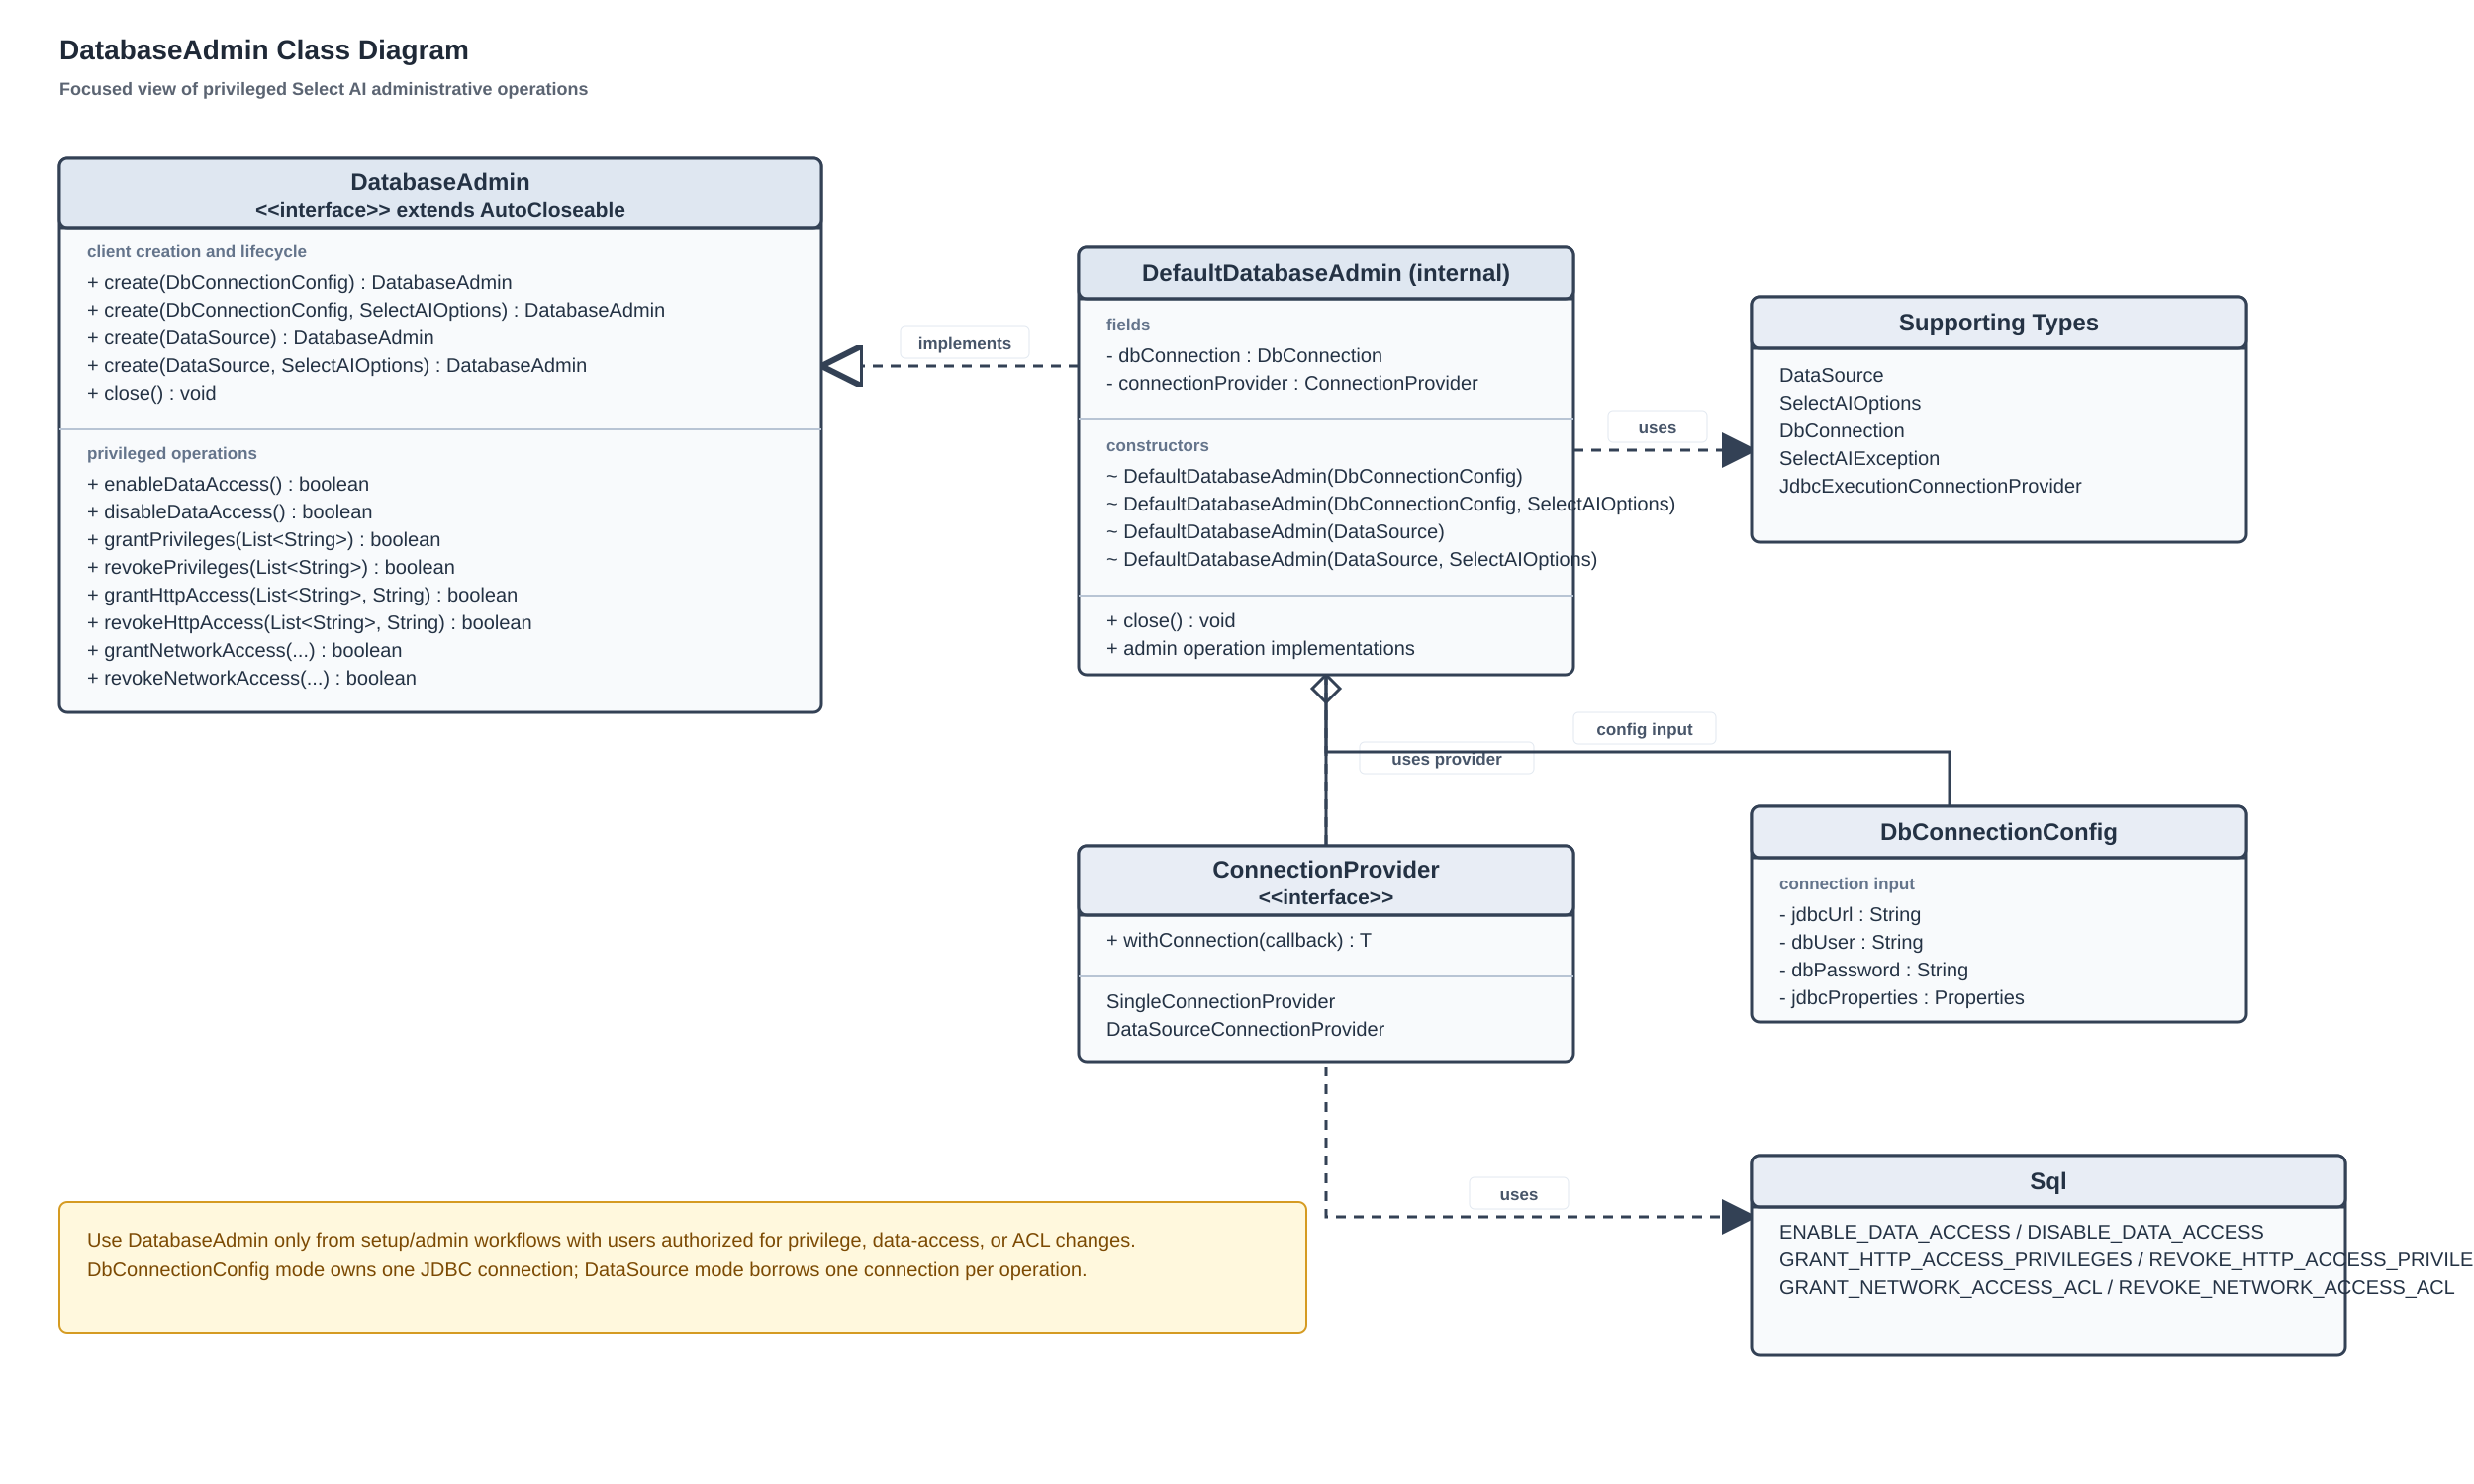
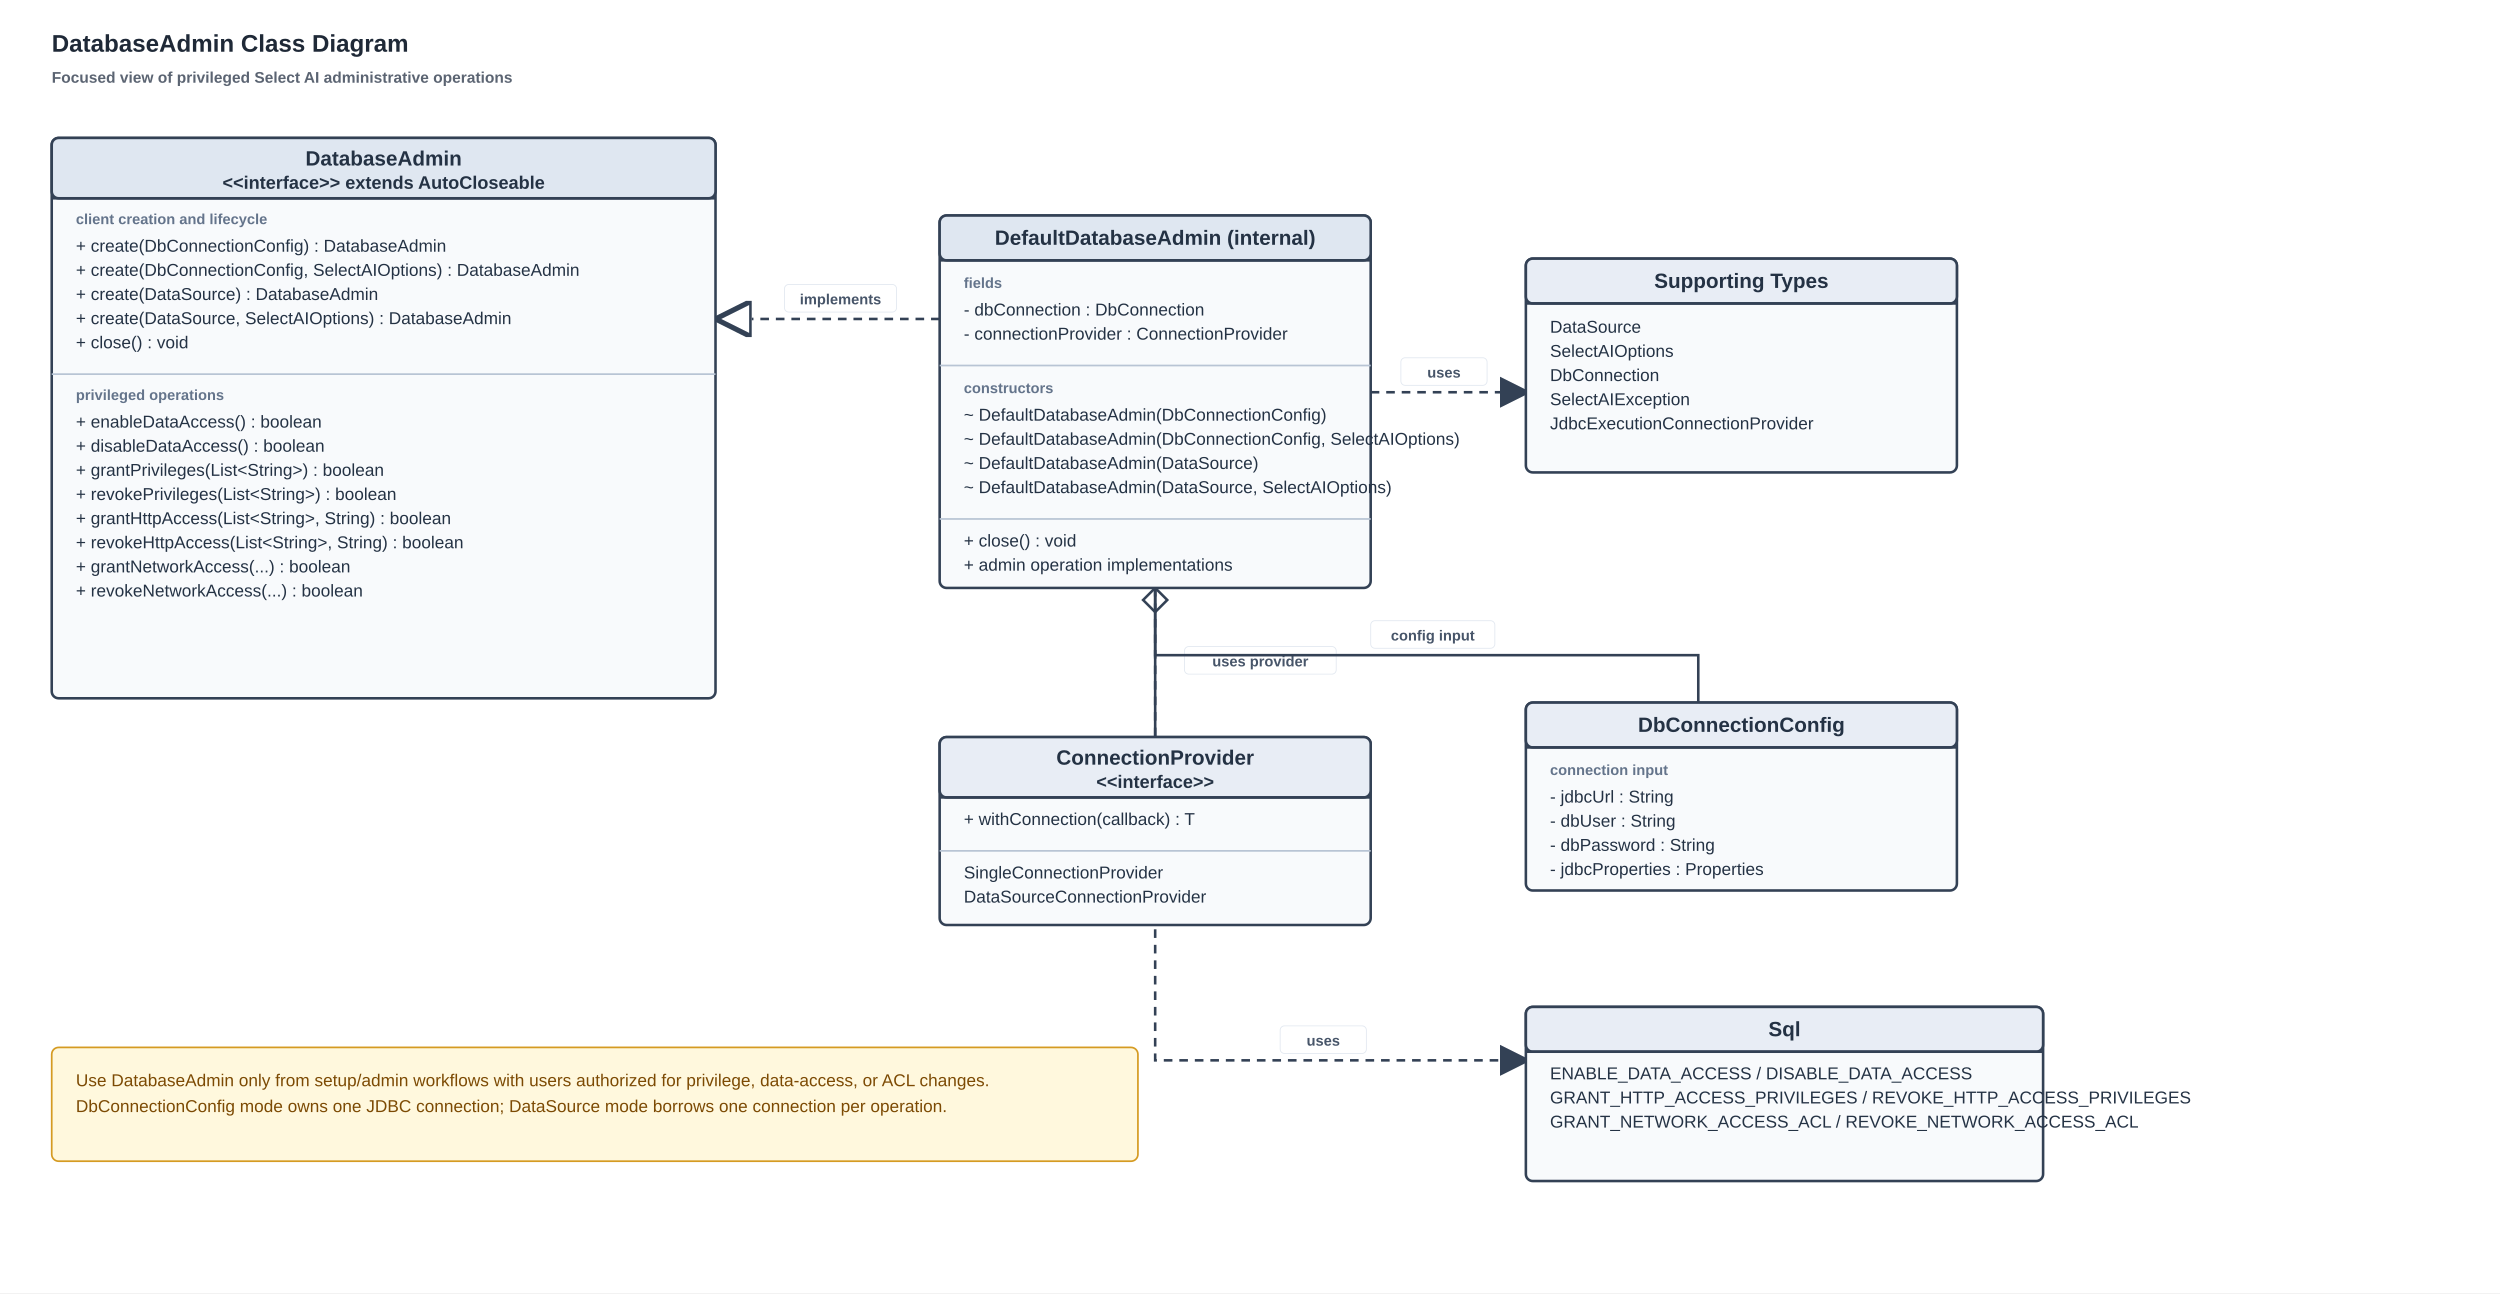
- <svg xmlns="http://www.w3.org/2000/svg" width="2500" height="1500" viewBox="0 0 2500 1500">
+ <svg xmlns="http://www.w3.org/2000/svg" width="2900" height="1500" viewBox="0 0 2900 1500">
  <defs>
    <marker id="arrow" markerWidth="12" markerHeight="12" refX="10" refY="6" orient="auto" markerUnits="strokeWidth">
      <path d="M 0 0 L 12 6 L 0 12 z" fill="#334155" />
    </marker>
    <marker id="triangle" markerWidth="16" markerHeight="14" refX="14" refY="7" orient="auto" markerUnits="strokeWidth">
      <path d="M 0 0 L 14 7 L 0 14 z" fill="#ffffff" stroke="#334155" stroke-width="2" />
    </marker>
  </defs>
-   <rect x="0" y="0" width="2500" height="1500" fill="#ffffff" />
+   <rect x="0" y="0" width="2900" height="1500" fill="#ffffff" />
  <text x="60" y="60" font-family="Arial, Helvetica, sans-serif" font-size="28" font-weight="700" fill="#1f2937">DatabaseAdmin Class Diagram</text>
  <text x="60" y="96" font-family="Arial, Helvetica, sans-serif" font-size="18" font-weight="700" fill="#5b6472">Focused view of privileged Select AI administrative operations</text>
  <path d="M 1090 370 H 830" fill="none" stroke="#334155" stroke-width="3" stroke-dasharray="10 8" marker-end="url(#triangle)" />
  <rect x="910" y="330" width="130" height="32" rx="5" fill="#ffffff" stroke="#e2e8f0" />
  <text x="975" y="353" font-family="Arial, Helvetica, sans-serif" font-size="17" font-weight="700" text-anchor="middle" fill="#475569">implements</text>
  <path d="M 1590 455 H 1770" fill="none" stroke="#334155" stroke-width="3" stroke-dasharray="10 8" marker-end="url(#arrow)" />
  <rect x="1625" y="415" width="100" height="32" rx="5" fill="#ffffff" stroke="#e2e8f0" />
  <text x="1675" y="438" font-family="Arial, Helvetica, sans-serif" font-size="17" font-weight="700" text-anchor="middle" fill="#475569">uses</text>
  <path d="M 1340 682 L 1354 696 L 1340 710 L 1326 696 Z" fill="#ffffff" stroke="#334155" stroke-width="3" />
  <path d="M 1340 682 V 855" fill="none" stroke="#334155" stroke-width="3" />
  <rect x="1374" y="750" width="176" height="32" rx="5" fill="#ffffff" stroke="#e2e8f0" />
  <text x="1462" y="773" font-family="Arial, Helvetica, sans-serif" font-size="17" font-weight="700" text-anchor="middle" fill="#475569">uses provider</text>
  <path d="M 1340 682 L 1340 760 L 1970 760 L 1970 855" fill="none" stroke="#334155" stroke-width="3" />
  <path d="M 1970 855 L 1984 869 L 1970 883 L 1956 869 Z" fill="#ffffff" stroke="#334155" stroke-width="3" />
  <rect x="1590" y="720" width="144" height="32" rx="5" fill="#ffffff" stroke="#e2e8f0" />
  <text x="1662" y="743" font-family="Arial, Helvetica, sans-serif" font-size="17" font-weight="700" text-anchor="middle" fill="#475569">config input</text>
  <path d="M 1340 682 L 1340 1230 H 1770" fill="none" stroke="#334155" stroke-width="3" stroke-dasharray="10 8" marker-end="url(#arrow)" />
  <rect x="1485" y="1190" width="100" height="32" rx="5" fill="#ffffff" stroke="#e2e8f0" />
  <text x="1535" y="1213" font-family="Arial, Helvetica, sans-serif" font-size="17" font-weight="700" text-anchor="middle" fill="#475569">uses</text>
  <g>
-     <rect x="60" y="160" width="770" height="560" rx="8" fill="#f8fafc" stroke="#334155" stroke-width="3" />
+     <rect x="60" y="160" width="770" height="650" rx="8" fill="#f8fafc" stroke="#334155" stroke-width="3" />
    <rect x="60" y="160" width="770" height="70" rx="8" fill="#dfe7f1" stroke="#334155" stroke-width="3" />
    <path d="M 60 230 H 830" stroke="#334155" stroke-width="3" />
    <text x="445" y="192" font-family="Arial, Helvetica, sans-serif" font-size="24" font-weight="700" text-anchor="middle" fill="#243244">DatabaseAdmin</text>
    <text x="445" y="219" font-family="Arial, Helvetica, sans-serif" font-size="21" font-weight="600" text-anchor="middle" fill="#243244">&lt;&lt;interface&gt;&gt; extends AutoCloseable</text>
    <text x="88" y="260" font-family="Arial, Helvetica, sans-serif" font-size="17" font-weight="700" fill="#64748b">client creation and lifecycle</text>
    <text x="88" y="292" font-family="Arial, Helvetica, sans-serif" font-size="20" fill="#243244">+ create(DbConnectionConfig) : DatabaseAdmin</text>
    <text x="88" y="320" font-family="Arial, Helvetica, sans-serif" font-size="20" fill="#243244">+ create(DbConnectionConfig, SelectAIOptions) : DatabaseAdmin</text>
    <text x="88" y="348" font-family="Arial, Helvetica, sans-serif" font-size="20" fill="#243244">+ create(DataSource) : DatabaseAdmin</text>
    <text x="88" y="376" font-family="Arial, Helvetica, sans-serif" font-size="20" fill="#243244">+ create(DataSource, SelectAIOptions) : DatabaseAdmin</text>
    <text x="88" y="404" font-family="Arial, Helvetica, sans-serif" font-size="20" fill="#243244">+ close() : void</text>
    <path d="M 60 434 H 830" stroke="#b8c4d4" stroke-width="2" />
    <text x="88" y="464" font-family="Arial, Helvetica, sans-serif" font-size="17" font-weight="700" fill="#64748b">privileged operations</text>
    <text x="88" y="496" font-family="Arial, Helvetica, sans-serif" font-size="20" fill="#243244">+ enableDataAccess() : boolean</text>
    <text x="88" y="524" font-family="Arial, Helvetica, sans-serif" font-size="20" fill="#243244">+ disableDataAccess() : boolean</text>
    <text x="88" y="552" font-family="Arial, Helvetica, sans-serif" font-size="20" fill="#243244">+ grantPrivileges(List&lt;String&gt;) : boolean</text>
    <text x="88" y="580" font-family="Arial, Helvetica, sans-serif" font-size="20" fill="#243244">+ revokePrivileges(List&lt;String&gt;) : boolean</text>
    <text x="88" y="608" font-family="Arial, Helvetica, sans-serif" font-size="20" fill="#243244">+ grantHttpAccess(List&lt;String&gt;, String) : boolean</text>
    <text x="88" y="636" font-family="Arial, Helvetica, sans-serif" font-size="20" fill="#243244">+ revokeHttpAccess(List&lt;String&gt;, String) : boolean</text>
    <text x="88" y="664" font-family="Arial, Helvetica, sans-serif" font-size="20" fill="#243244">+ grantNetworkAccess(...) : boolean</text>
    <text x="88" y="692" font-family="Arial, Helvetica, sans-serif" font-size="20" fill="#243244">+ revokeNetworkAccess(...) : boolean</text>
  </g>
  <g>
    <rect x="1090" y="250" width="500" height="432" rx="8" fill="#f8fafc" stroke="#334155" stroke-width="3" />
    <rect x="1090" y="250" width="500" height="52" rx="8" fill="#dfe7f1" stroke="#334155" stroke-width="3" />
    <path d="M 1090 302 H 1590" stroke="#334155" stroke-width="3" />
    <text x="1340" y="284" font-family="Arial, Helvetica, sans-serif" font-size="24" font-weight="700" text-anchor="middle" fill="#243244">DefaultDatabaseAdmin (internal)</text>
    <text x="1118" y="334" font-family="Arial, Helvetica, sans-serif" font-size="17" font-weight="700" fill="#64748b">fields</text>
    <text x="1118" y="366" font-family="Arial, Helvetica, sans-serif" font-size="20" fill="#243244">- dbConnection : DbConnection</text>
    <text x="1118" y="394" font-family="Arial, Helvetica, sans-serif" font-size="20" fill="#243244">- connectionProvider : ConnectionProvider</text>
    <path d="M 1090 424 H 1590" stroke="#b8c4d4" stroke-width="2" />
    <text x="1118" y="456" font-family="Arial, Helvetica, sans-serif" font-size="17" font-weight="700" fill="#64748b">constructors</text>
    <text x="1118" y="488" font-family="Arial, Helvetica, sans-serif" font-size="20" fill="#243244">~ DefaultDatabaseAdmin(DbConnectionConfig)</text>
    <text x="1118" y="516" font-family="Arial, Helvetica, sans-serif" font-size="20" fill="#243244">~ DefaultDatabaseAdmin(DbConnectionConfig, SelectAIOptions)</text>
    <text x="1118" y="544" font-family="Arial, Helvetica, sans-serif" font-size="20" fill="#243244">~ DefaultDatabaseAdmin(DataSource)</text>
    <text x="1118" y="572" font-family="Arial, Helvetica, sans-serif" font-size="20" fill="#243244">~ DefaultDatabaseAdmin(DataSource, SelectAIOptions)</text>
    <path d="M 1090 602 H 1590" stroke="#b8c4d4" stroke-width="2" />
    <text x="1118" y="634" font-family="Arial, Helvetica, sans-serif" font-size="20" fill="#243244">+ close() : void</text>
    <text x="1118" y="662" font-family="Arial, Helvetica, sans-serif" font-size="20" fill="#243244">+ admin operation implementations</text>
  </g>
  <g>
    <rect x="1770" y="815" width="500" height="218" rx="8" fill="#f8fafc" stroke="#334155" stroke-width="3" />
    <rect x="1770" y="815" width="500" height="52" rx="8" fill="#e8edf5" stroke="#334155" stroke-width="3" />
    <path d="M 1770 867 H 2270" stroke="#334155" stroke-width="3" />
    <text x="2020" y="849" font-family="Arial, Helvetica, sans-serif" font-size="24" font-weight="700" text-anchor="middle" fill="#243244">DbConnectionConfig</text>
    <text x="1798" y="899" font-family="Arial, Helvetica, sans-serif" font-size="17" font-weight="700" fill="#64748b">connection input</text>
    <text x="1798" y="931" font-family="Arial, Helvetica, sans-serif" font-size="20" fill="#243244">- jdbcUrl : String</text>
    <text x="1798" y="959" font-family="Arial, Helvetica, sans-serif" font-size="20" fill="#243244">- dbUser : String</text>
    <text x="1798" y="987" font-family="Arial, Helvetica, sans-serif" font-size="20" fill="#243244">- dbPassword : String</text>
    <text x="1798" y="1015" font-family="Arial, Helvetica, sans-serif" font-size="20" fill="#243244">- jdbcProperties : Properties</text>
  </g>
  <g>
    <rect x="1090" y="855" width="500" height="218" rx="8" fill="#f8fafc" stroke="#334155" stroke-width="3" />
    <rect x="1090" y="855" width="500" height="70" rx="8" fill="#e8edf5" stroke="#334155" stroke-width="3" />
    <path d="M 1090 925 H 1590" stroke="#334155" stroke-width="3" />
    <text x="1340" y="887" font-family="Arial, Helvetica, sans-serif" font-size="24" font-weight="700" text-anchor="middle" fill="#243244">ConnectionProvider</text>
    <text x="1340" y="914" font-family="Arial, Helvetica, sans-serif" font-size="21" font-weight="600" text-anchor="middle" fill="#243244">&lt;&lt;interface&gt;&gt;</text>
    <text x="1118" y="957" font-family="Arial, Helvetica, sans-serif" font-size="20" fill="#243244">+ withConnection(callback) : T</text>
    <path d="M 1090 987 H 1590" stroke="#b8c4d4" stroke-width="2" />
    <text x="1118" y="1019" font-family="Arial, Helvetica, sans-serif" font-size="20" fill="#243244">SingleConnectionProvider</text>
    <text x="1118" y="1047" font-family="Arial, Helvetica, sans-serif" font-size="20" fill="#243244">DataSourceConnectionProvider</text>
  </g>
  <g>
    <rect x="1770" y="300" width="500" height="248" rx="8" fill="#f8fafc" stroke="#334155" stroke-width="3" />
    <rect x="1770" y="300" width="500" height="52" rx="8" fill="#e8edf5" stroke="#334155" stroke-width="3" />
    <path d="M 1770 352 H 2270" stroke="#334155" stroke-width="3" />
    <text x="2020" y="334" font-family="Arial, Helvetica, sans-serif" font-size="24" font-weight="700" text-anchor="middle" fill="#243244">Supporting Types</text>
    <text x="1798" y="386" font-family="Arial, Helvetica, sans-serif" font-size="20" fill="#243244">DataSource</text>
    <text x="1798" y="414" font-family="Arial, Helvetica, sans-serif" font-size="20" fill="#243244">SelectAIOptions</text>
    <text x="1798" y="442" font-family="Arial, Helvetica, sans-serif" font-size="20" fill="#243244">DbConnection</text>
    <text x="1798" y="470" font-family="Arial, Helvetica, sans-serif" font-size="20" fill="#243244">SelectAIException</text>
    <text x="1798" y="498" font-family="Arial, Helvetica, sans-serif" font-size="20" fill="#243244">JdbcExecutionConnectionProvider</text>
  </g>
  <g>
    <rect x="1770" y="1168" width="600" height="202" rx="8" fill="#f8fafc" stroke="#334155" stroke-width="3" />
    <rect x="1770" y="1168" width="600" height="52" rx="8" fill="#e8edf5" stroke="#334155" stroke-width="3" />
    <path d="M 1770 1220 H 2370" stroke="#334155" stroke-width="3" />
    <text x="2070" y="1202" font-family="Arial, Helvetica, sans-serif" font-size="24" font-weight="700" text-anchor="middle" fill="#243244">Sql</text>
    <text x="1798" y="1252" font-family="Arial, Helvetica, sans-serif" font-size="20" fill="#243244">ENABLE_DATA_ACCESS / DISABLE_DATA_ACCESS</text>
    <text x="1798" y="1280" font-family="Arial, Helvetica, sans-serif" font-size="20" fill="#243244">GRANT_HTTP_ACCESS_PRIVILEGES / REVOKE_HTTP_ACCESS_PRIVILEGES</text>
    <text x="1798" y="1308" font-family="Arial, Helvetica, sans-serif" font-size="20" fill="#243244">GRANT_NETWORK_ACCESS_ACL / REVOKE_NETWORK_ACCESS_ACL</text>
  </g>
  <g>
    <rect x="60" y="1215" width="1260" height="132" rx="8" fill="#fff8dd" stroke="#d59b22" stroke-width="2" />
    <text x="88" y="1260" font-family="Arial, Helvetica, sans-serif" font-size="20" fill="#7c4a03">Use DatabaseAdmin only from setup/admin workflows with users authorized for privilege, data-access, or ACL changes.</text>
    <text x="88" y="1290" font-family="Arial, Helvetica, sans-serif" font-size="20" fill="#7c4a03">DbConnectionConfig mode owns one JDBC connection; DataSource mode borrows one connection per operation.</text>
  </g>
</svg>
